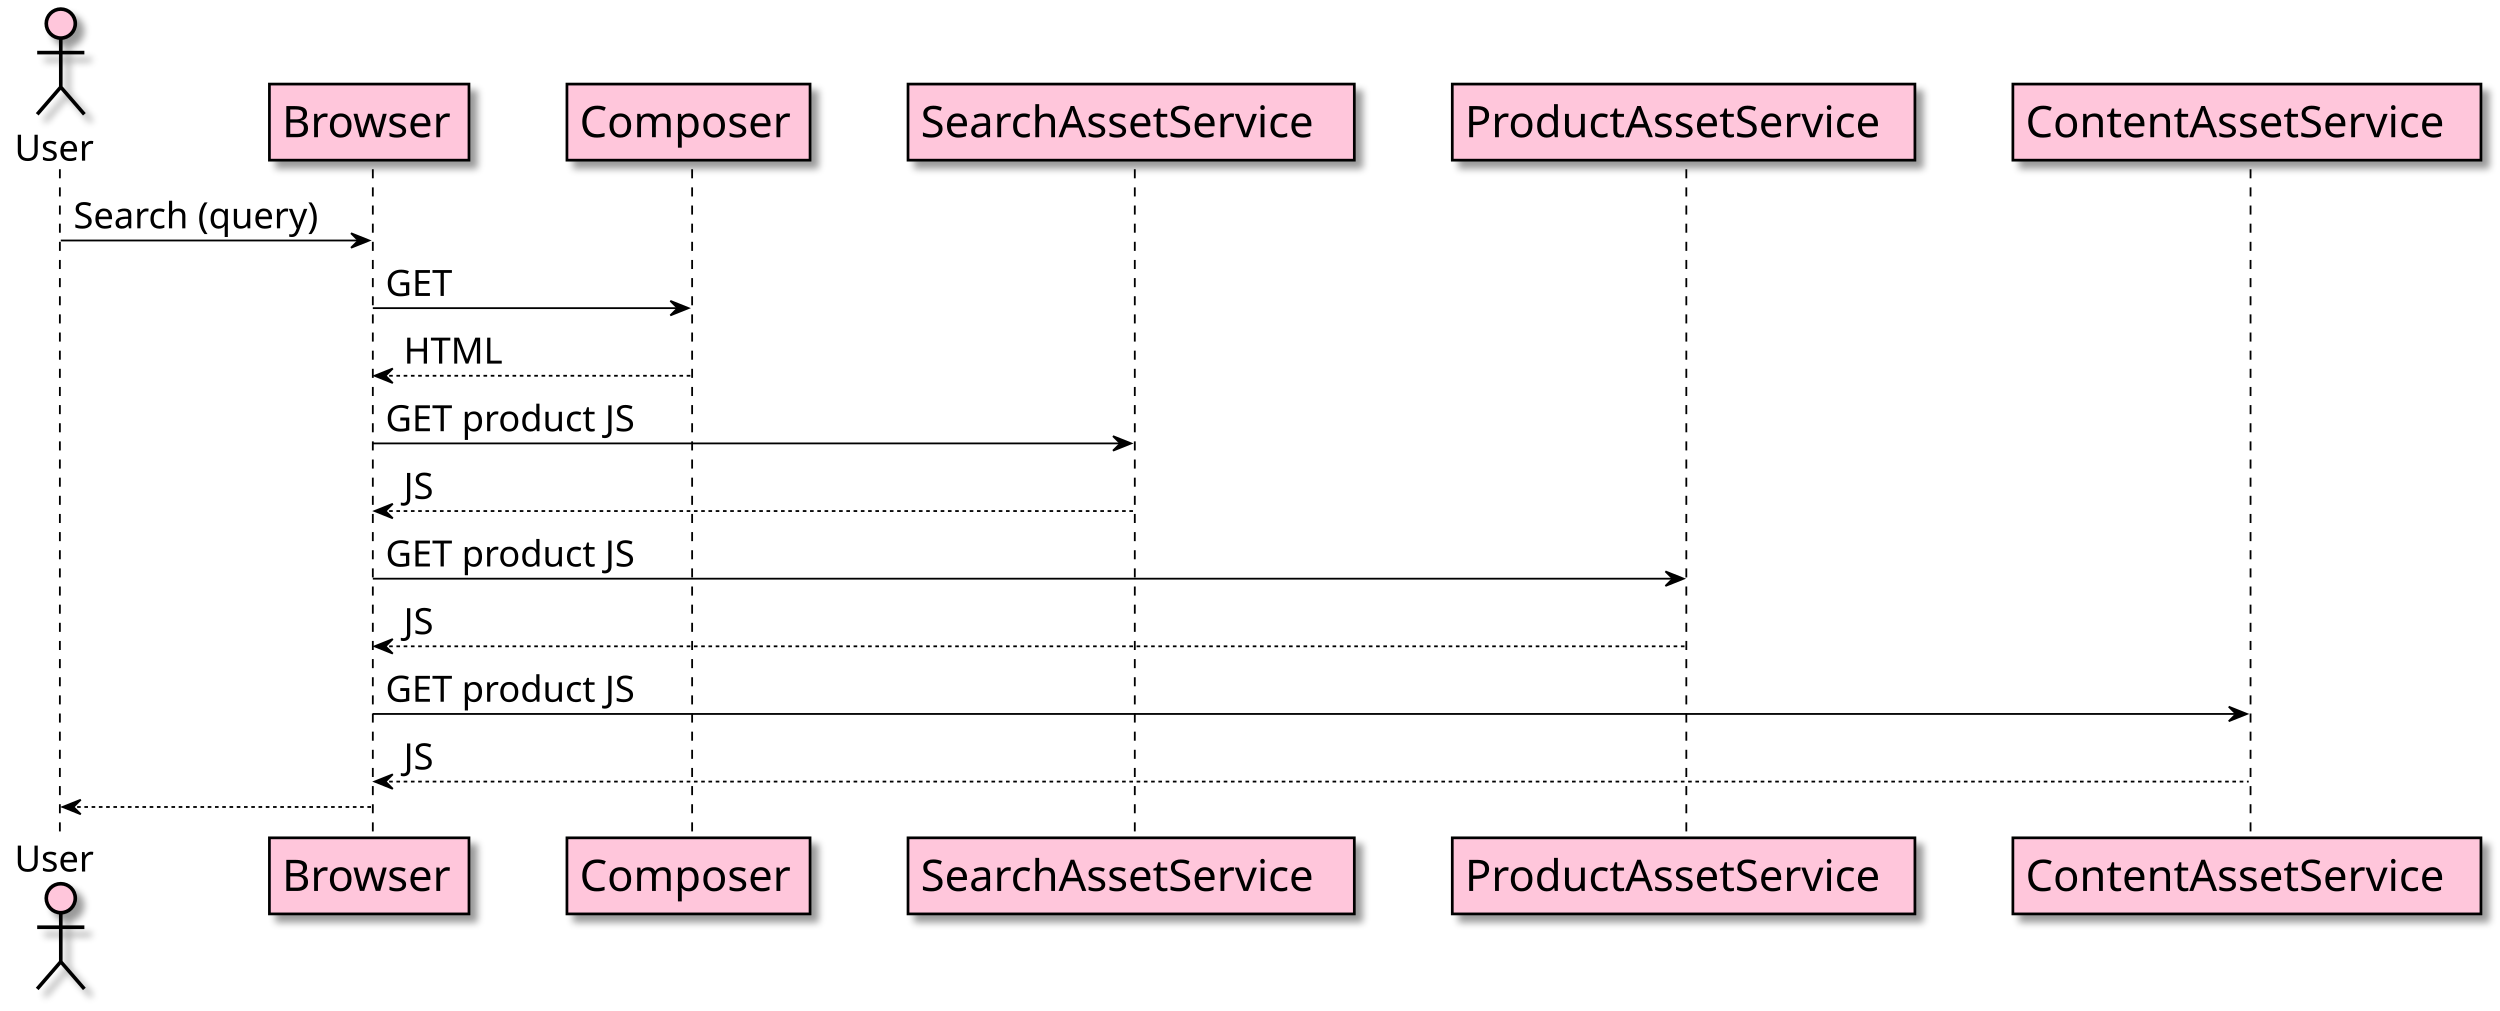
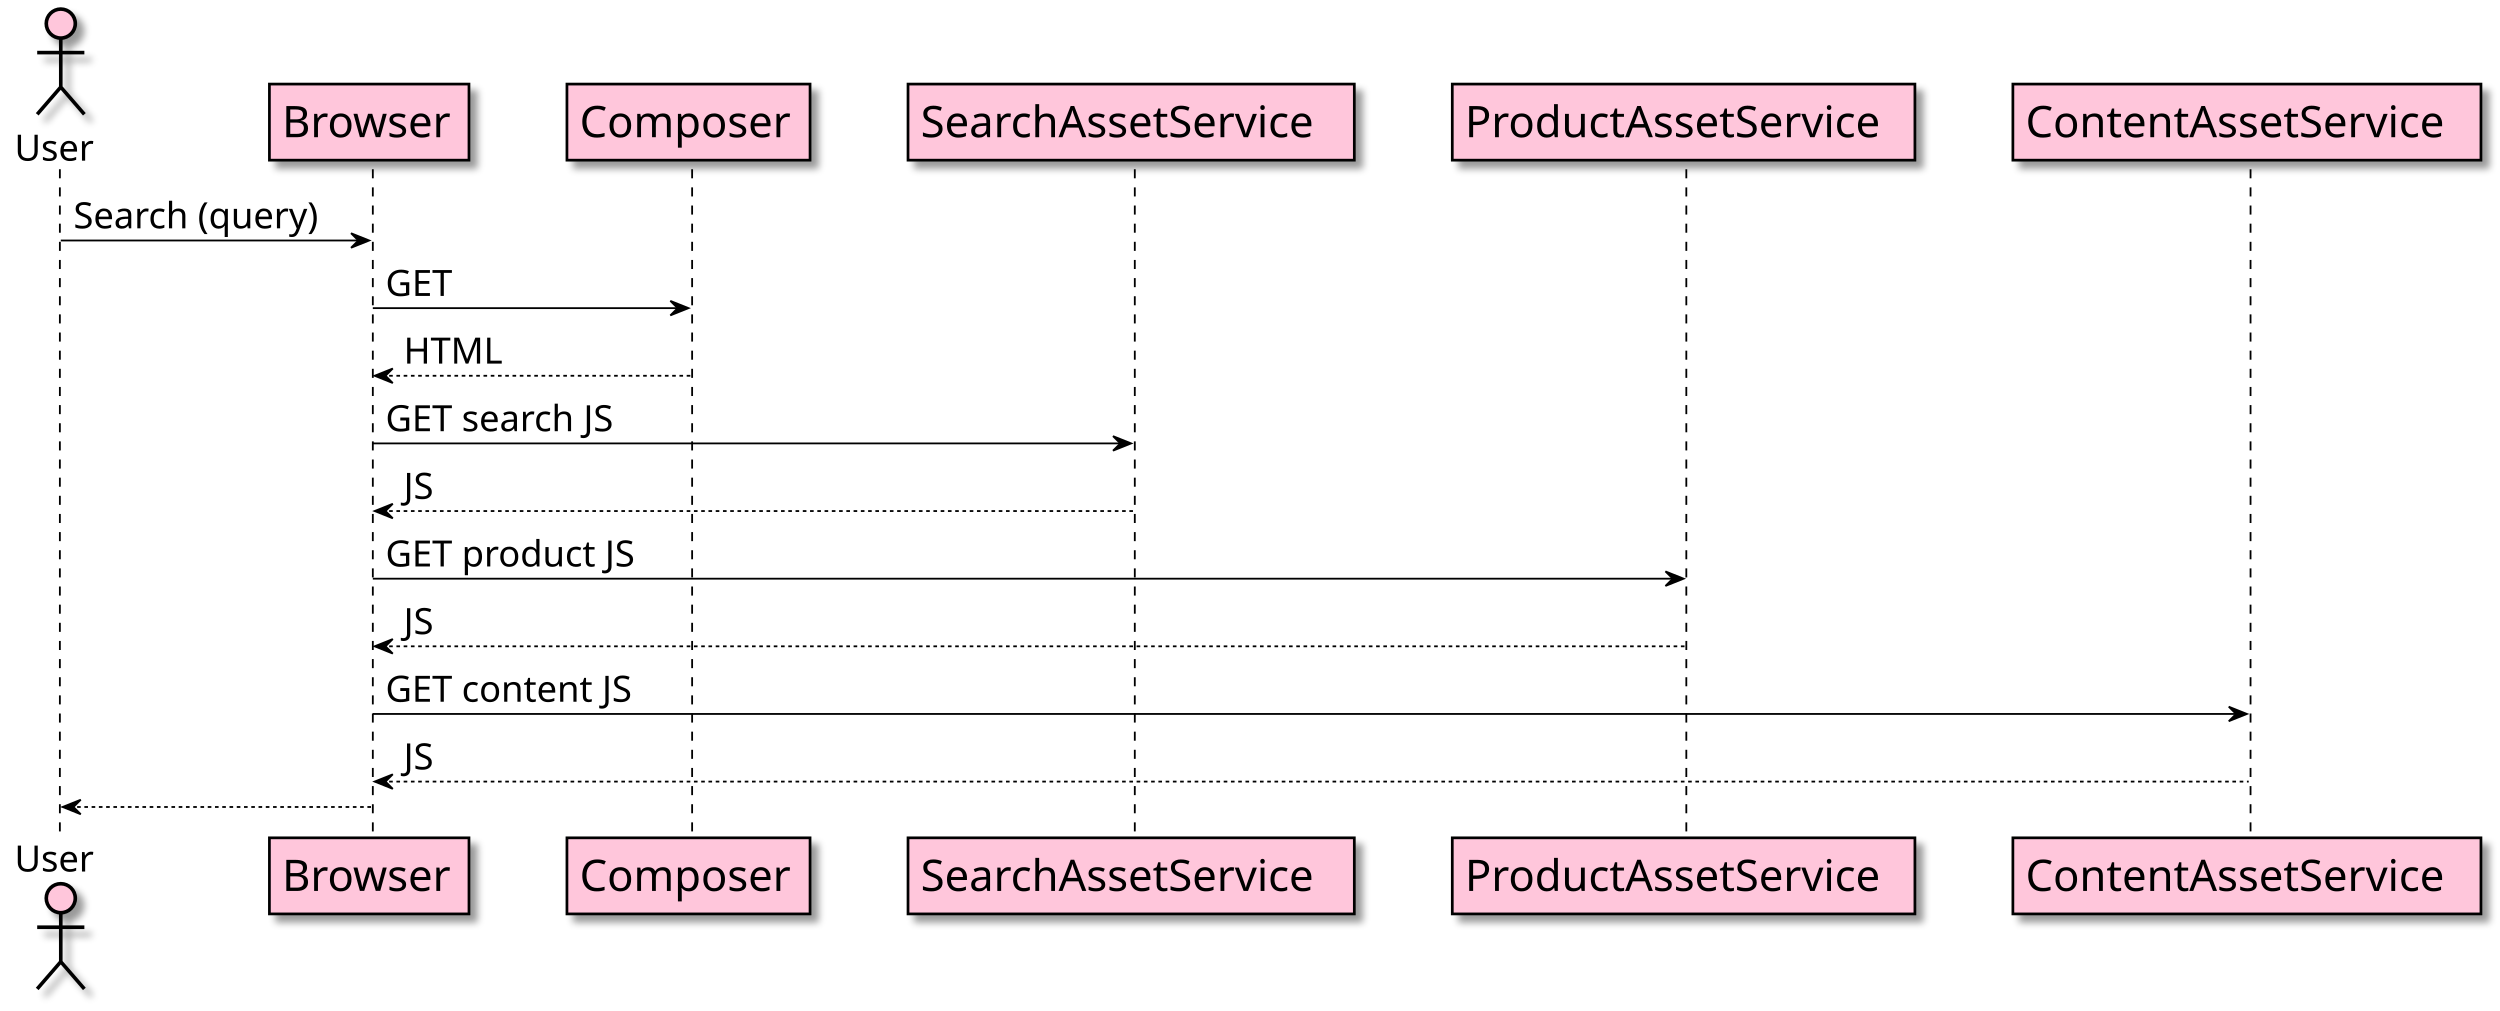
<svg xmlns="http://www.w3.org/2000/svg" contentScriptType="application/ecmascript" contentStyleType="text/css" height="557px" preserveAspectRatio="none" style="width:1378px;height:557px;" version="1.1" viewBox="0 0 1378 557" width="1378px" zoomAndPan="magnify">
  <defs>
-     <filter height="300%" id="f10nvxmejh318p" width="300%" x="-1" y="-1">
+     <filter height="300%" id="fwt116yeihv10" width="300%" x="-1" y="-1">
      <feGaussianBlur result="blurOut" stdDeviation="2.0" />
      <feColorMatrix in="blurOut" result="blurOut2" type="matrix" values="0 0 0 0 0 0 0 0 0 0 0 0 0 0 0 0 0 0 .4 0" />
      <feOffset dx="4.0" dy="4.0" in="blurOut2" result="blurOut3" />
      <feBlend in="SourceGraphic" in2="blurOut3" mode="normal" />
    </filter>
  </defs>
  <g>
    <line style="stroke: #000000; stroke-width: 1.0; stroke-dasharray: 5.0,5.0;" x1="33" x2="33" y1="93.281" y2="462.812" />
    <line style="stroke: #000000; stroke-width: 1.0; stroke-dasharray: 5.0,5.0;" x1="205.5" x2="205.5" y1="93.281" y2="462.812" />
    <line style="stroke: #000000; stroke-width: 1.0; stroke-dasharray: 5.0,5.0;" x1="381.5" x2="381.5" y1="93.281" y2="462.812" />
    <line style="stroke: #000000; stroke-width: 1.0; stroke-dasharray: 5.0,5.0;" x1="625.5" x2="625.5" y1="93.281" y2="462.812" />
    <line style="stroke: #000000; stroke-width: 1.0; stroke-dasharray: 5.0,5.0;" x1="929.5" x2="929.5" y1="93.281" y2="462.812" />
    <line style="stroke: #000000; stroke-width: 1.0; stroke-dasharray: 5.0,5.0;" x1="1240.5" x2="1240.5" y1="93.281" y2="462.812" />
    <text fill="#000000" font-family="sans-serif" font-size="20" lengthAdjust="spacingAndGlyphs" textLength="45" x="8" y="88.564">User</text>
-     <ellipse cx="33.5" cy="13" fill="#FFC6DB" filter="url(#f10nvxmejh318p)" rx="8" ry="8" style="stroke: #000000; stroke-width: 2.0;" />
-     <path d="M33.5,21 L33.5,48 M20.5,29 L46.5,29 M33.5,48 L20.5,63 M33.5,48 L46.5,63 " fill="none" filter="url(#f10nvxmejh318p)" style="stroke: #000000; stroke-width: 2.0;" />
+     <ellipse cx="33.5" cy="13" fill="#FFC6DB" filter="url(#fwt116yeihv10)" rx="8" ry="8" style="stroke: #000000; stroke-width: 2.0;" />
+     <path d="M33.5,21 L33.5,48 M20.5,29 L46.5,29 M33.5,48 L20.5,63 M33.5,48 L46.5,63 " fill="none" filter="url(#fwt116yeihv10)" style="stroke: #000000; stroke-width: 2.0;" />
    <text fill="#000000" font-family="sans-serif" font-size="20" lengthAdjust="spacingAndGlyphs" textLength="45" x="8" y="480.377">User</text>
-     <ellipse cx="33.5" cy="495.094" fill="#FFC6DB" filter="url(#f10nvxmejh318p)" rx="8" ry="8" style="stroke: #000000; stroke-width: 2.0;" />
-     <path d="M33.5,503.094 L33.5,530.094 M20.5,511.094 L46.5,511.094 M33.5,530.094 L20.5,545.094 M33.5,530.094 L46.5,545.094 " fill="none" filter="url(#f10nvxmejh318p)" style="stroke: #000000; stroke-width: 2.0;" />
-     <rect fill="#FFC6DB" filter="url(#f10nvxmejh318p)" height="41.938" style="stroke: #000000; stroke-width: 1.5;" width="110" x="148.5" y="46.344" />
+     <ellipse cx="33.5" cy="495.094" fill="#FFC6DB" filter="url(#fwt116yeihv10)" rx="8" ry="8" style="stroke: #000000; stroke-width: 2.0;" />
+     <path d="M33.5,503.094 L33.5,530.094 M20.5,511.094 L46.5,511.094 M33.5,530.094 L20.5,545.094 M33.5,530.094 L46.5,545.094 " fill="none" filter="url(#fwt116yeihv10)" style="stroke: #000000; stroke-width: 2.0;" />
+     <rect fill="#FFC6DB" filter="url(#fwt116yeihv10)" height="41.938" style="stroke: #000000; stroke-width: 1.5;" width="110" x="148.5" y="46.344" />
    <text fill="#000000" font-family="sans-serif" font-size="24" lengthAdjust="spacingAndGlyphs" textLength="96" x="155.5" y="75.621">Browser</text>
-     <rect fill="#FFC6DB" filter="url(#f10nvxmejh318p)" height="41.938" style="stroke: #000000; stroke-width: 1.5;" width="110" x="148.5" y="461.812" />
+     <rect fill="#FFC6DB" filter="url(#fwt116yeihv10)" height="41.938" style="stroke: #000000; stroke-width: 1.5;" width="110" x="148.5" y="461.812" />
    <text fill="#000000" font-family="sans-serif" font-size="24" lengthAdjust="spacingAndGlyphs" textLength="96" x="155.5" y="491.09">Browser</text>
-     <rect fill="#FFC6DB" filter="url(#f10nvxmejh318p)" height="41.938" style="stroke: #000000; stroke-width: 1.5;" width="134" x="312.5" y="46.344" />
+     <rect fill="#FFC6DB" filter="url(#fwt116yeihv10)" height="41.938" style="stroke: #000000; stroke-width: 1.5;" width="134" x="312.5" y="46.344" />
    <text fill="#000000" font-family="sans-serif" font-size="24" lengthAdjust="spacingAndGlyphs" textLength="120" x="319.5" y="75.621">Composer</text>
-     <rect fill="#FFC6DB" filter="url(#f10nvxmejh318p)" height="41.938" style="stroke: #000000; stroke-width: 1.5;" width="134" x="312.5" y="461.812" />
+     <rect fill="#FFC6DB" filter="url(#fwt116yeihv10)" height="41.938" style="stroke: #000000; stroke-width: 1.5;" width="134" x="312.5" y="461.812" />
    <text fill="#000000" font-family="sans-serif" font-size="24" lengthAdjust="spacingAndGlyphs" textLength="120" x="319.5" y="491.09">Composer</text>
-     <rect fill="#FFC6DB" filter="url(#f10nvxmejh318p)" height="41.938" style="stroke: #000000; stroke-width: 1.5;" width="246" x="500.5" y="46.344" />
+     <rect fill="#FFC6DB" filter="url(#fwt116yeihv10)" height="41.938" style="stroke: #000000; stroke-width: 1.5;" width="246" x="500.5" y="46.344" />
    <text fill="#000000" font-family="sans-serif" font-size="24" lengthAdjust="spacingAndGlyphs" textLength="232" x="507.5" y="75.621">SearchAssetService</text>
-     <rect fill="#FFC6DB" filter="url(#f10nvxmejh318p)" height="41.938" style="stroke: #000000; stroke-width: 1.5;" width="246" x="500.5" y="461.812" />
+     <rect fill="#FFC6DB" filter="url(#fwt116yeihv10)" height="41.938" style="stroke: #000000; stroke-width: 1.5;" width="246" x="500.5" y="461.812" />
    <text fill="#000000" font-family="sans-serif" font-size="24" lengthAdjust="spacingAndGlyphs" textLength="232" x="507.5" y="491.09">SearchAssetService</text>
-     <rect fill="#FFC6DB" filter="url(#f10nvxmejh318p)" height="41.938" style="stroke: #000000; stroke-width: 1.5;" width="255" x="800.5" y="46.344" />
+     <rect fill="#FFC6DB" filter="url(#fwt116yeihv10)" height="41.938" style="stroke: #000000; stroke-width: 1.5;" width="255" x="800.5" y="46.344" />
    <text fill="#000000" font-family="sans-serif" font-size="24" lengthAdjust="spacingAndGlyphs" textLength="241" x="807.5" y="75.621">ProductAssetService</text>
-     <rect fill="#FFC6DB" filter="url(#f10nvxmejh318p)" height="41.938" style="stroke: #000000; stroke-width: 1.5;" width="255" x="800.5" y="461.812" />
+     <rect fill="#FFC6DB" filter="url(#fwt116yeihv10)" height="41.938" style="stroke: #000000; stroke-width: 1.5;" width="255" x="800.5" y="461.812" />
    <text fill="#000000" font-family="sans-serif" font-size="24" lengthAdjust="spacingAndGlyphs" textLength="241" x="807.5" y="491.09">ProductAssetService</text>
-     <rect fill="#FFC6DB" filter="url(#f10nvxmejh318p)" height="41.938" style="stroke: #000000; stroke-width: 1.5;" width="258" x="1109.5" y="46.344" />
+     <rect fill="#FFC6DB" filter="url(#fwt116yeihv10)" height="41.938" style="stroke: #000000; stroke-width: 1.5;" width="258" x="1109.5" y="46.344" />
    <text fill="#000000" font-family="sans-serif" font-size="24" lengthAdjust="spacingAndGlyphs" textLength="244" x="1116.5" y="75.621">ContentAssetService</text>
-     <rect fill="#FFC6DB" filter="url(#f10nvxmejh318p)" height="41.938" style="stroke: #000000; stroke-width: 1.5;" width="258" x="1109.5" y="461.812" />
+     <rect fill="#FFC6DB" filter="url(#fwt116yeihv10)" height="41.938" style="stroke: #000000; stroke-width: 1.5;" width="258" x="1109.5" y="461.812" />
    <text fill="#000000" font-family="sans-serif" font-size="24" lengthAdjust="spacingAndGlyphs" textLength="244" x="1116.5" y="491.09">ContentAssetService</text>
    <polygon fill="#000000" points="193.5,128.562,203.5,132.562,193.5,136.562,197.5,132.562" style="stroke: #000000; stroke-width: 1.0;" />
    <line style="stroke: #000000; stroke-width: 1.0;" x1="33.5" x2="199.5" y1="132.562" y2="132.562" />
    <text fill="#000000" font-family="sans-serif" font-size="20" lengthAdjust="spacingAndGlyphs" textLength="148" x="40.5" y="125.846">Search (query)</text>
    <polygon fill="#000000" points="369.5,165.844,379.5,169.844,369.5,173.844,373.5,169.844" style="stroke: #000000; stroke-width: 1.0;" />
    <line style="stroke: #000000; stroke-width: 1.0;" x1="205.5" x2="375.5" y1="169.844" y2="169.844" />
    <text fill="#000000" font-family="sans-serif" font-size="20" lengthAdjust="spacingAndGlyphs" textLength="41" x="212.5" y="163.127">GET</text>
    <polygon fill="#000000" points="216.5,203.125,206.5,207.125,216.5,211.125,212.5,207.125" style="stroke: #000000; stroke-width: 1.0;" />
    <line style="stroke: #000000; stroke-width: 1.0; stroke-dasharray: 2.0,2.0;" x1="210.5" x2="380.5" y1="207.125" y2="207.125" />
    <text fill="#000000" font-family="sans-serif" font-size="20" lengthAdjust="spacingAndGlyphs" textLength="55" x="222.5" y="200.408">HTML</text>
    <polygon fill="#000000" points="613.5,240.406,623.5,244.406,613.5,248.406,617.5,244.406" style="stroke: #000000; stroke-width: 1.0;" />
    <line style="stroke: #000000; stroke-width: 1.0;" x1="205.5" x2="619.5" y1="244.406" y2="244.406" />
-     <text fill="#000000" font-family="sans-serif" font-size="20" lengthAdjust="spacingAndGlyphs" textLength="150" x="212.5" y="237.69">GET product JS</text>
+     <text fill="#000000" font-family="sans-serif" font-size="20" lengthAdjust="spacingAndGlyphs" textLength="138" x="212.5" y="237.69">GET search JS</text>
    <polygon fill="#000000" points="216.5,277.688,206.5,281.688,216.5,285.688,212.5,281.688" style="stroke: #000000; stroke-width: 1.0;" />
    <line style="stroke: #000000; stroke-width: 1.0; stroke-dasharray: 2.0,2.0;" x1="210.5" x2="624.5" y1="281.688" y2="281.688" />
    <text fill="#000000" font-family="sans-serif" font-size="20" lengthAdjust="spacingAndGlyphs" textLength="19" x="222.5" y="274.971">JS</text>
    <polygon fill="#000000" points="918,314.969,928,318.969,918,322.969,922,318.969" style="stroke: #000000; stroke-width: 1.0;" />
    <line style="stroke: #000000; stroke-width: 1.0;" x1="205.5" x2="924" y1="318.969" y2="318.969" />
    <text fill="#000000" font-family="sans-serif" font-size="20" lengthAdjust="spacingAndGlyphs" textLength="150" x="212.5" y="312.252">GET product JS</text>
    <polygon fill="#000000" points="216.5,352.25,206.5,356.25,216.5,360.25,212.5,356.25" style="stroke: #000000; stroke-width: 1.0;" />
    <line style="stroke: #000000; stroke-width: 1.0; stroke-dasharray: 2.0,2.0;" x1="210.5" x2="929" y1="356.25" y2="356.25" />
    <text fill="#000000" font-family="sans-serif" font-size="20" lengthAdjust="spacingAndGlyphs" textLength="19" x="222.5" y="349.533">JS</text>
    <polygon fill="#000000" points="1228.5,389.531,1238.5,393.531,1228.5,397.531,1232.5,393.531" style="stroke: #000000; stroke-width: 1.0;" />
    <line style="stroke: #000000; stroke-width: 1.0;" x1="205.5" x2="1234.5" y1="393.531" y2="393.531" />
-     <text fill="#000000" font-family="sans-serif" font-size="20" lengthAdjust="spacingAndGlyphs" textLength="150" x="212.5" y="386.815">GET product JS</text>
+     <text fill="#000000" font-family="sans-serif" font-size="20" lengthAdjust="spacingAndGlyphs" textLength="149" x="212.5" y="386.815">GET content JS</text>
    <polygon fill="#000000" points="216.5,426.812,206.5,430.812,216.5,434.812,212.5,430.812" style="stroke: #000000; stroke-width: 1.0;" />
    <line style="stroke: #000000; stroke-width: 1.0; stroke-dasharray: 2.0,2.0;" x1="210.5" x2="1239.5" y1="430.812" y2="430.812" />
    <text fill="#000000" font-family="sans-serif" font-size="20" lengthAdjust="spacingAndGlyphs" textLength="19" x="222.5" y="424.096">JS</text>
    <polygon fill="#000000" points="44.5,440.812,34.5,444.812,44.5,448.812,40.5,444.812" style="stroke: #000000; stroke-width: 1.0;" />
    <line style="stroke: #000000; stroke-width: 1.0; stroke-dasharray: 2.0,2.0;" x1="38.5" x2="204.5" y1="444.812" y2="444.812" />
  </g>
</svg>
